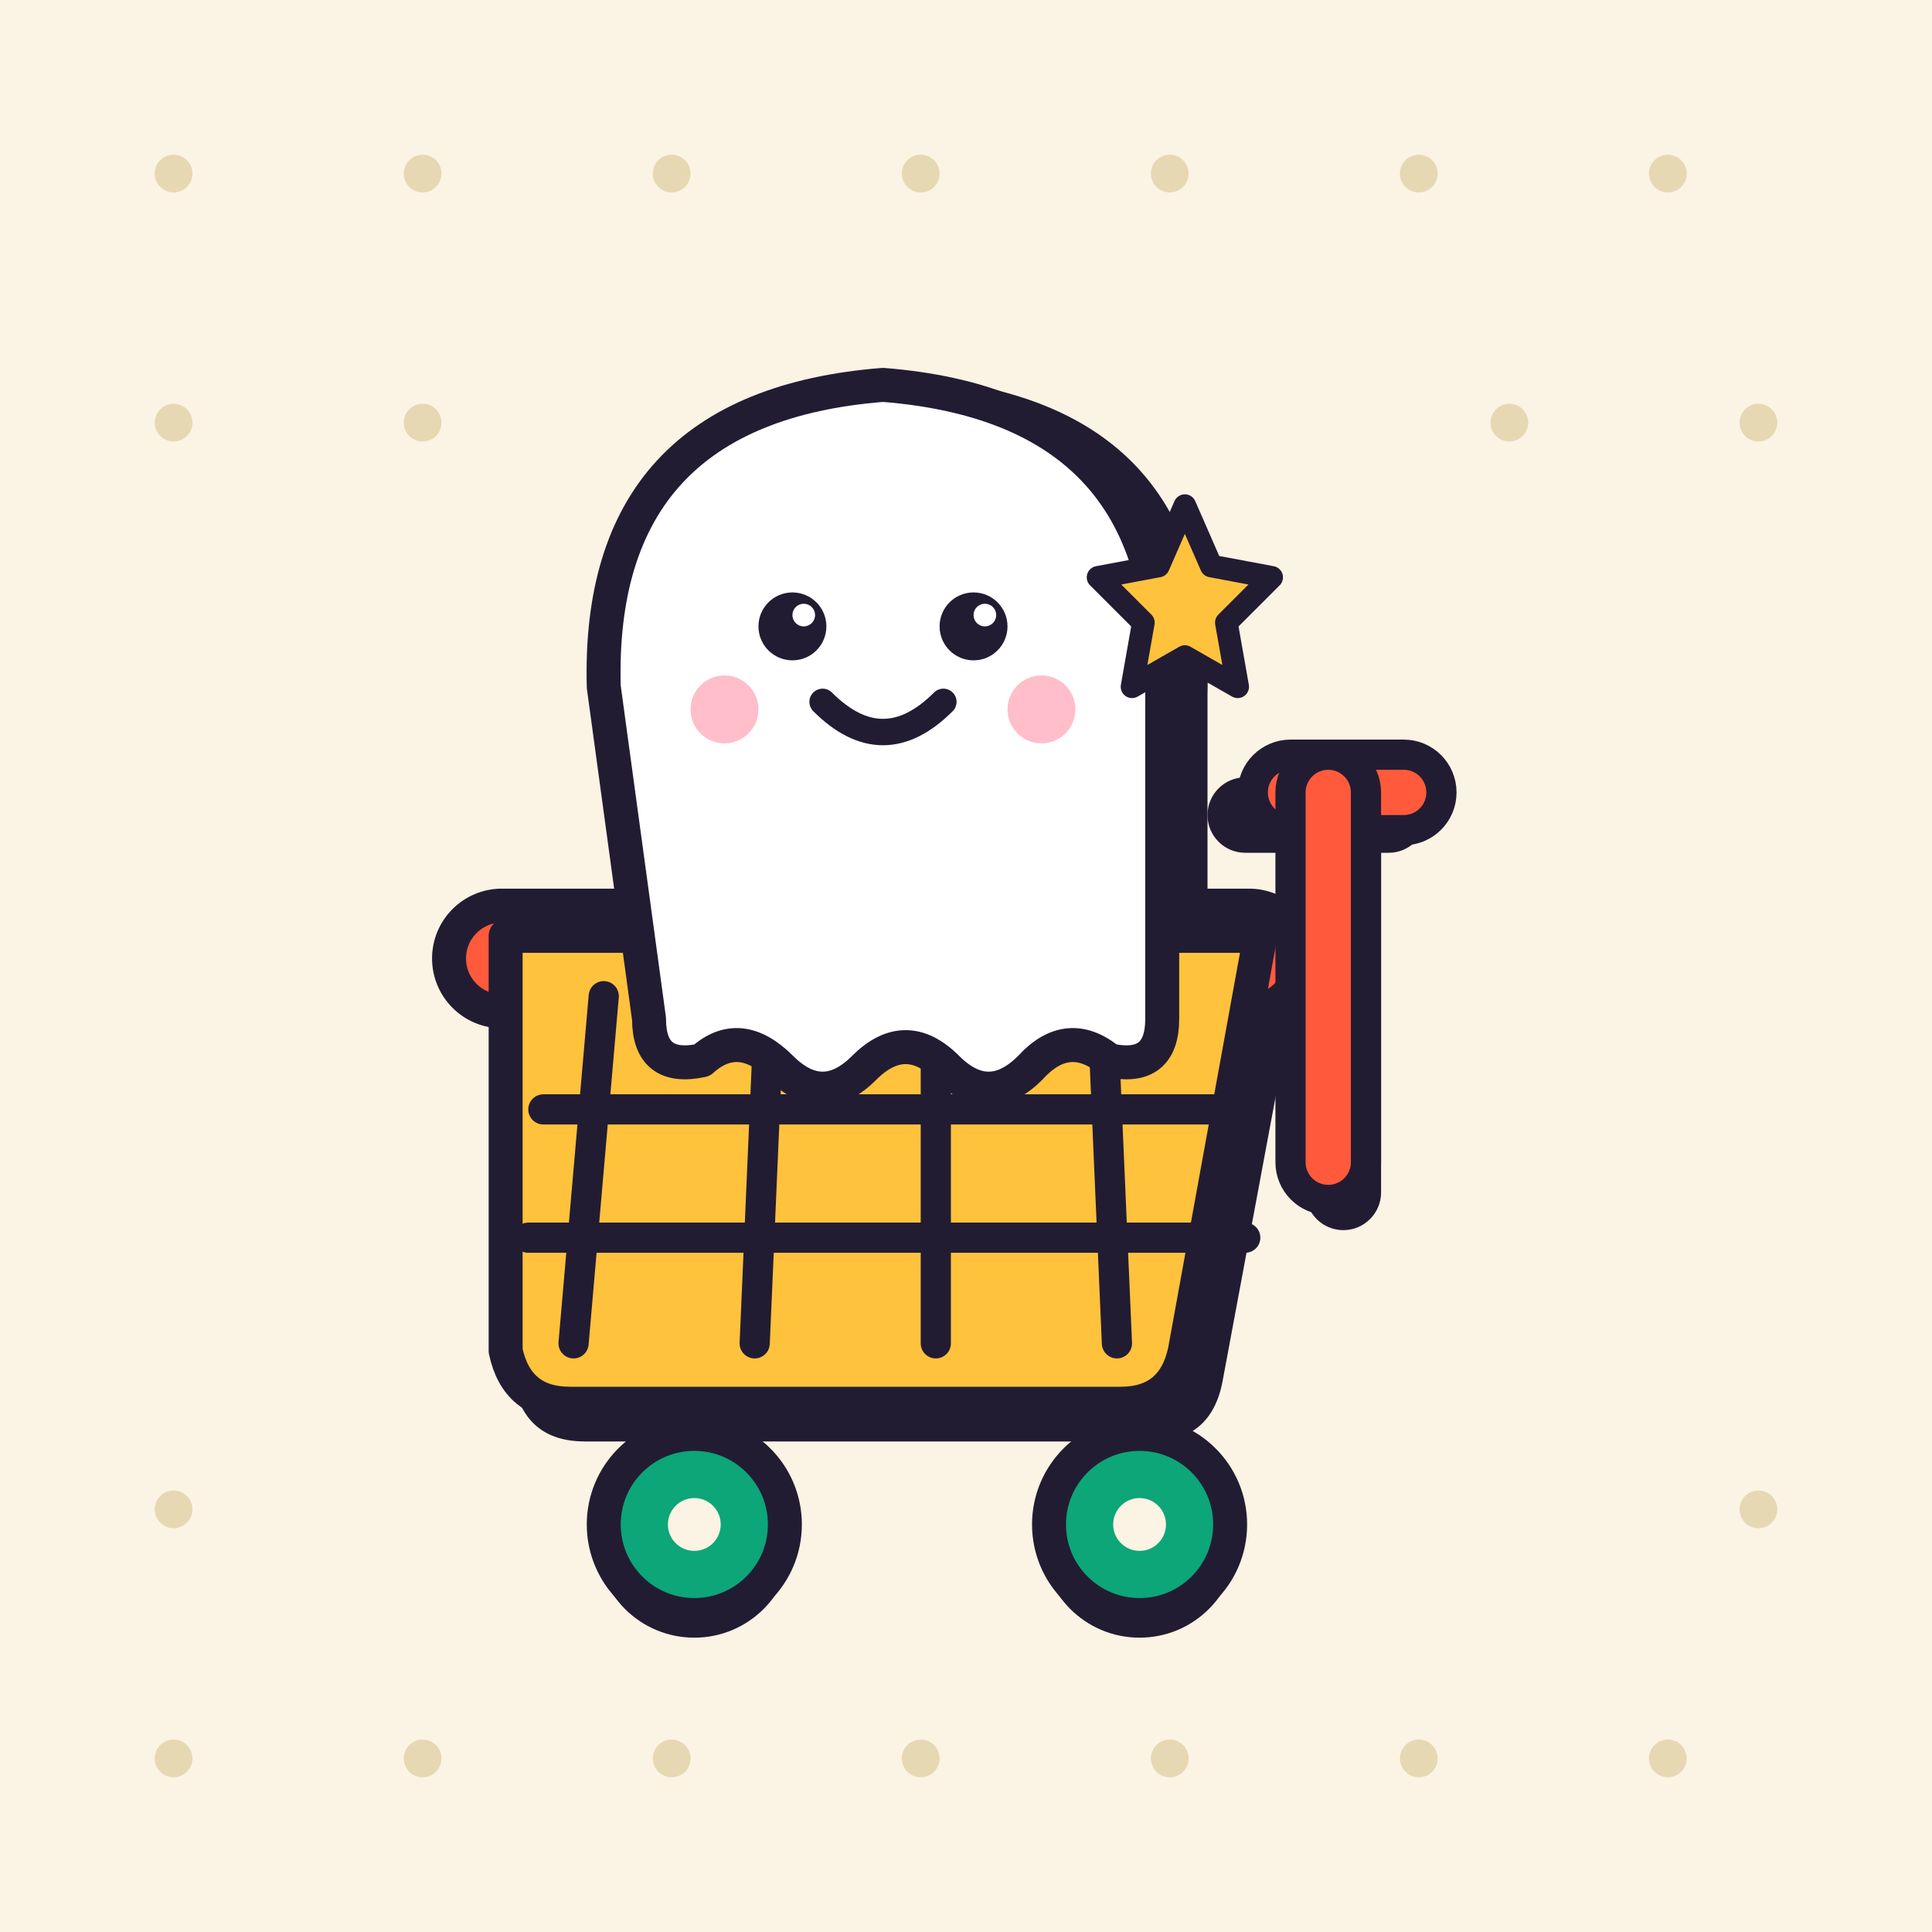
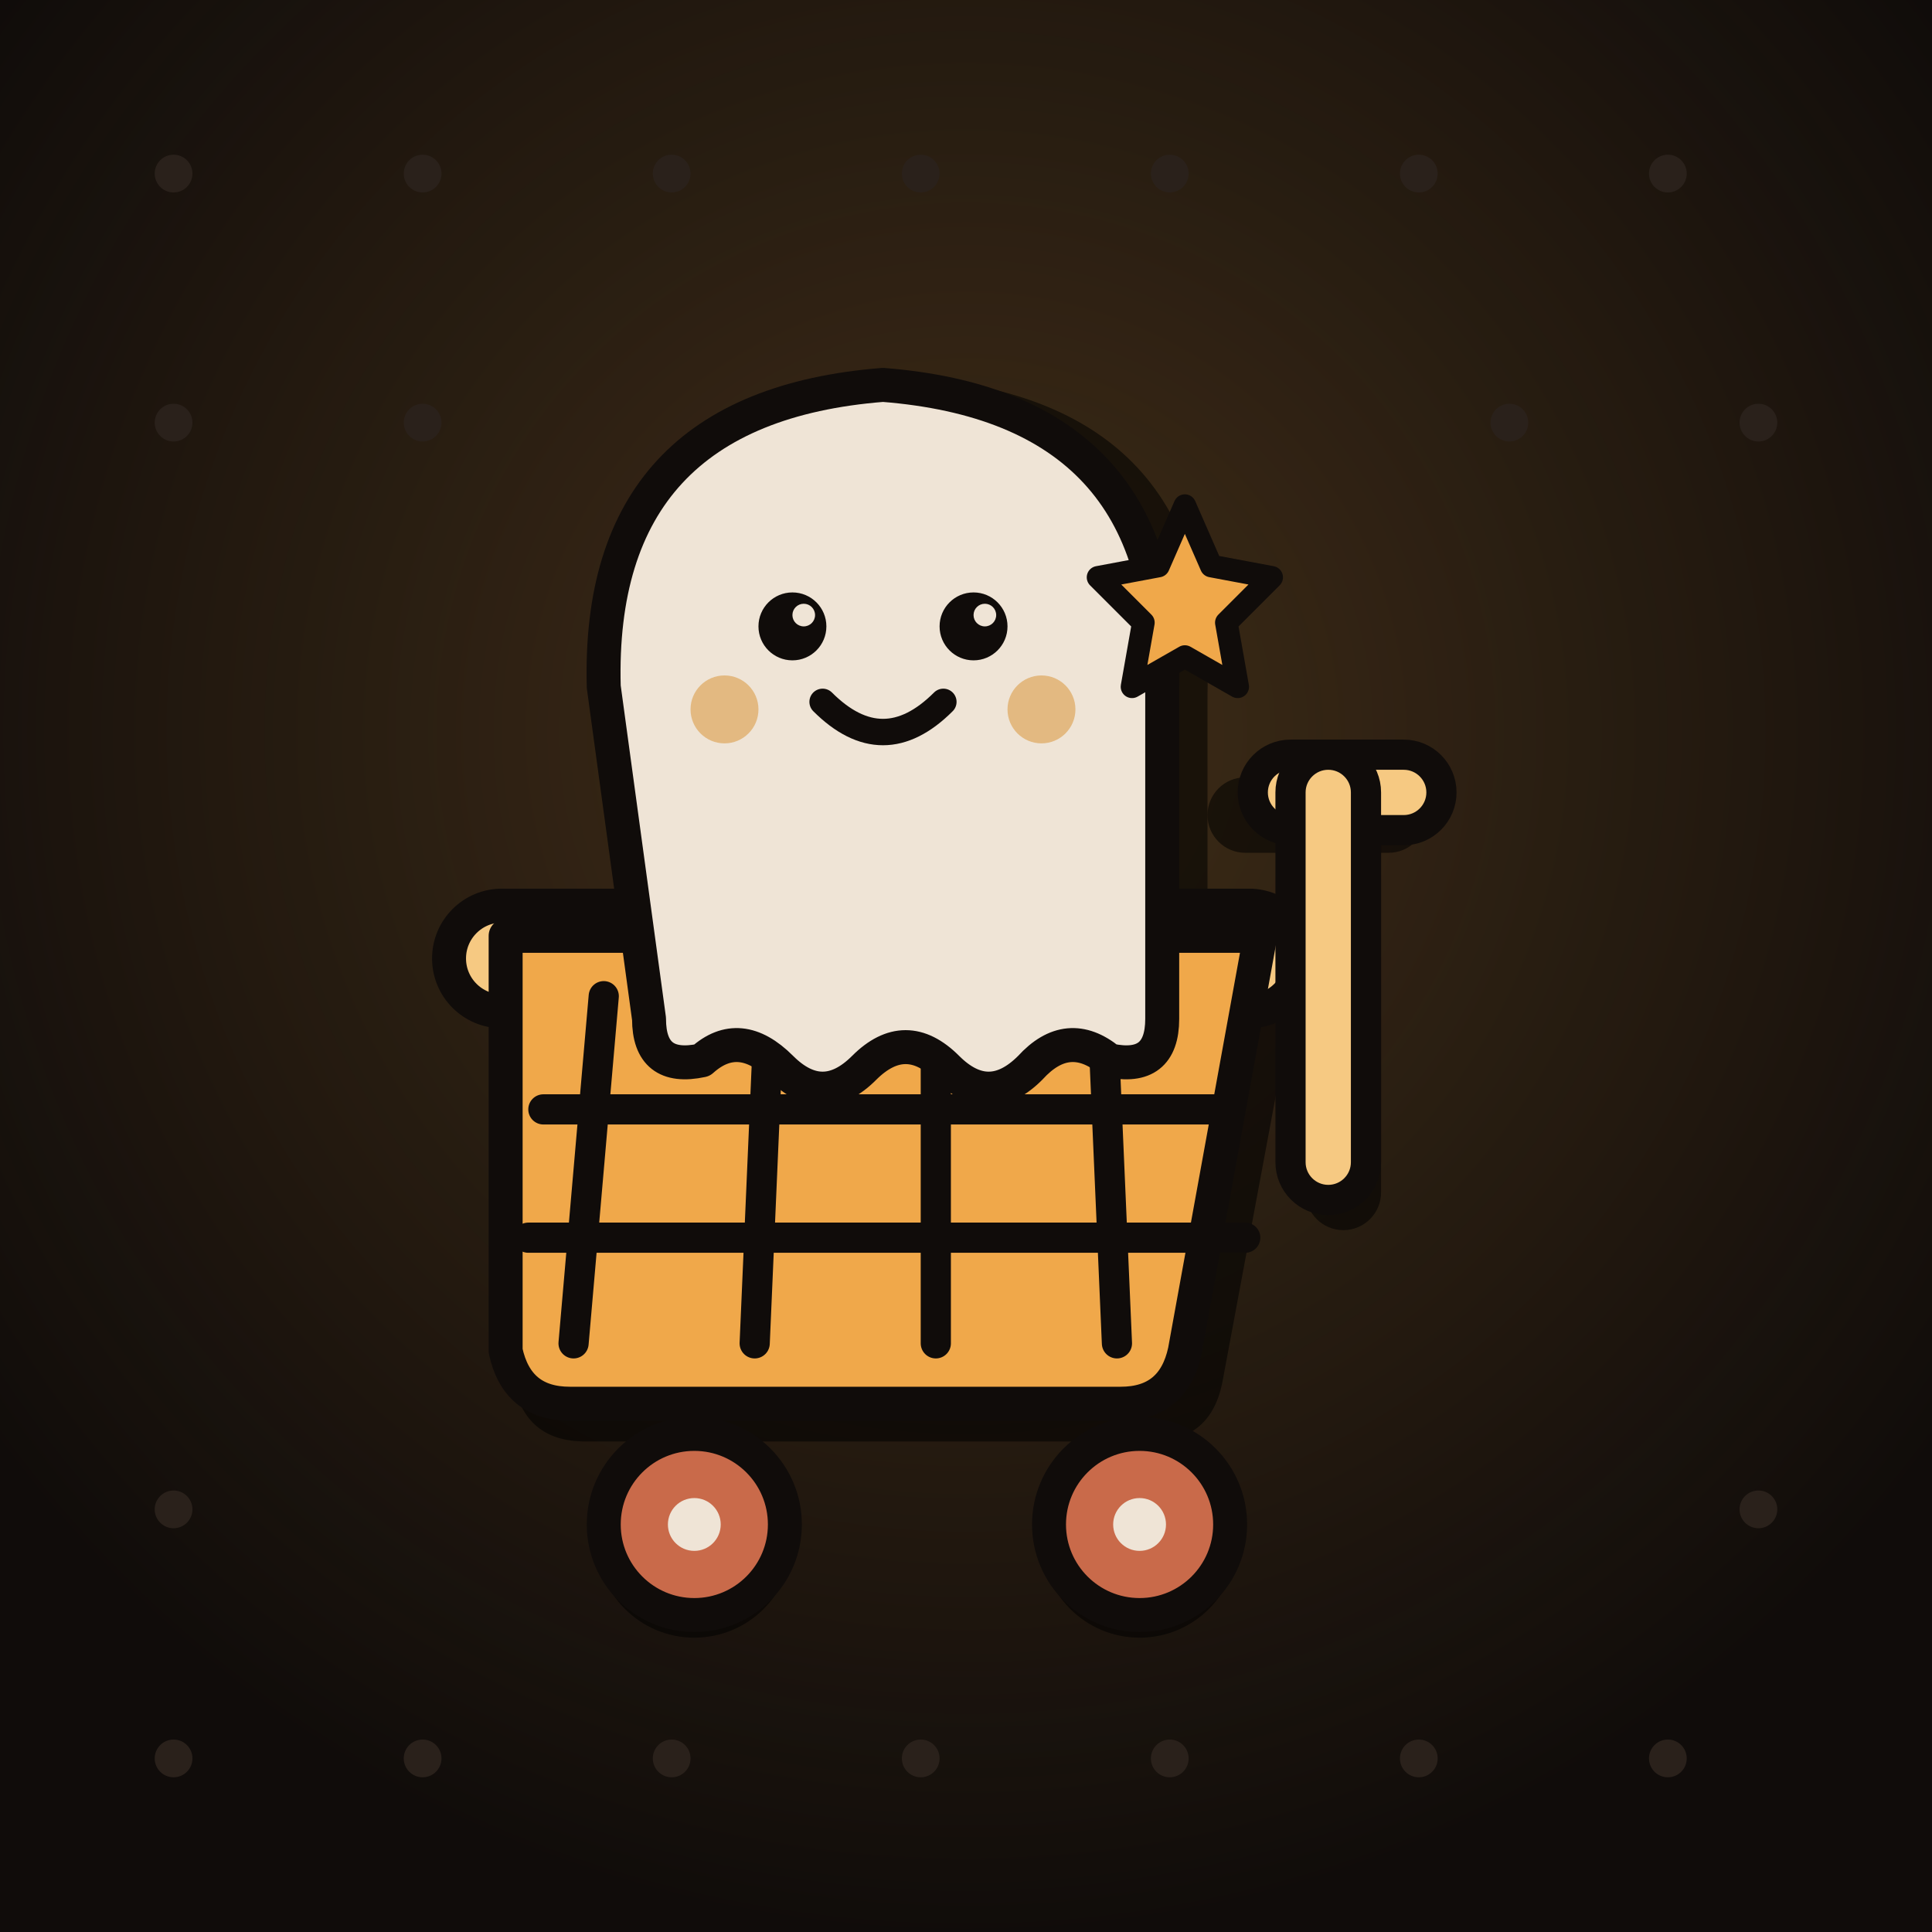
<svg xmlns="http://www.w3.org/2000/svg" width="512" height="512" viewBox="0 0 512 512" role="img">
-   <rect x="0" y="0" width="512" height="512" fill="#fbf3e4" />
-   <g fill="#e7d8b4">
+   <defs>
+     <radialGradient id="lamp" cx="50%" cy="38%" r="62%">
+       <stop offset="0%" stop-color="#F0A84A" stop-opacity="0.22" />
+       <stop offset="100%" stop-color="#F0A84A" stop-opacity="0" />
+     </radialGradient>
+   </defs>
+   <rect x="0" y="0" width="512" height="512" fill="#100C0A" />
+   <rect x="0" y="0" width="512" height="512" fill="url(#lamp)" />
+   <g fill="#2A211B">
    <circle cx="46" cy="46" r="5" />
    <circle cx="112" cy="46" r="5" />
    <circle cx="178" cy="46" r="5" />
    <circle cx="244" cy="46" r="5" />
    <circle cx="310" cy="46" r="5" />
    <circle cx="376" cy="46" r="5" />
    <circle cx="442" cy="46" r="5" />
    <circle cx="46" cy="112" r="5" />
    <circle cx="112" cy="112" r="5" />
    <circle cx="400" cy="112" r="5" />
    <circle cx="466" cy="112" r="5" />
    <circle cx="46" cy="400" r="5" />
    <circle cx="466" cy="400" r="5" />
    <circle cx="46" cy="466" r="5" />
    <circle cx="112" cy="466" r="5" />
    <circle cx="178" cy="466" r="5" />
    <circle cx="244" cy="466" r="5" />
    <circle cx="310" cy="466" r="5" />
    <circle cx="376" cy="466" r="5" />
    <circle cx="442" cy="466" r="5" />
  </g>
  <g transform="translate(14,16)">
-     <g fill="#221c33">
+     <g fill="rgba(0,0,0,0.55)">
      <path d="M150 168 q-2 -78 78 -84 q80 6 78 84 l0 96 q0 16 -16 12 q-12 -10 -22 2 q-12 12 -24 0 q-12 -12 -24 0 q-12 12 -24 0 q-10 -12 -22 -2 q-16 4 -16 -12 z" />
      <path d="M122 232 l210 0 l-22 118 q-3 16 -19 16 l-150 0 q-16 0 -19 -16 z" />
      <rect x="306" y="190" width="58" height="20" rx="10" />
      <rect x="332" y="190" width="20" height="120" rx="10" />
      <circle cx="170" cy="392" r="26" />
      <circle cx="288" cy="392" r="26" />
    </g>
-     <rect x="105" y="224" width="226" height="28" rx="14" fill="#ff5a3c" stroke="#221c33" stroke-width="9" />
-     <path d="M120 232 l200 0 l-20 110 q-3 14 -17 14 l-146 0 q-14 0 -17 -14 z" fill="#ffc23d" stroke="#221c33" stroke-width="9" stroke-linejoin="round" />
-     <g stroke="#221c33" stroke-width="8" stroke-linecap="round">
+     <rect x="105" y="224" width="226" height="28" rx="14" fill="#F6C982" stroke="#100C0A" stroke-width="9" />
+     <path d="M120 232 l200 0 l-20 110 q-3 14 -17 14 l-146 0 q-14 0 -17 -14 z" fill="#F0A84A" stroke="#100C0A" stroke-width="9" stroke-linejoin="round" />
+     <g stroke="#100C0A" stroke-width="8" stroke-linecap="round">
      <line x1="146" y1="248" x2="138" y2="340" />
      <line x1="190" y1="248" x2="186" y2="340" />
      <line x1="234" y1="248" x2="234" y2="340" />
      <line x1="278" y1="248" x2="282" y2="340" />
      <line x1="130" y1="278" x2="312" y2="278" />
      <line x1="126" y1="312" x2="316" y2="312" />
    </g>
-     <rect x="318" y="184" width="50" height="20" rx="10" fill="#ff5a3c" stroke="#221c33" stroke-width="8" />
-     <rect x="328" y="184" width="20" height="118" rx="10" fill="#ff5a3c" stroke="#221c33" stroke-width="8" />
-     <circle cx="170" cy="388" r="24" fill="#0ca678" stroke="#221c33" stroke-width="9" />
-     <circle cx="170" cy="388" r="7" fill="#fbf3e4" />
-     <circle cx="288" cy="388" r="24" fill="#0ca678" stroke="#221c33" stroke-width="9" />
-     <circle cx="288" cy="388" r="7" fill="#fbf3e4" />
-     <path d="M146 166 q-2 -74 74 -80 q76 6 74 80 l0 88 q0 14 -14 11 q-11 -9 -21 2 q-11 11 -22 0 q-11 -11 -22 0 q-11 11 -22 0 q-11 -11 -21 -2 q-14 3 -14 -11 z" fill="#ffffff" stroke="#221c33" stroke-width="9" stroke-linejoin="round" />
-     <circle cx="196" cy="150" r="9" fill="#221c33" />
-     <circle cx="244" cy="150" r="9" fill="#221c33" />
-     <circle cx="199" cy="147" r="3" fill="#ffffff" />
-     <circle cx="247" cy="147" r="3" fill="#ffffff" />
-     <path d="M204 170 q16 16 32 0" fill="none" stroke="#221c33" stroke-width="7" stroke-linecap="round" />
-     <circle cx="178" cy="172" r="9" fill="#ffb3c1" opacity="0.85" />
-     <circle cx="262" cy="172" r="9" fill="#ffb3c1" opacity="0.85" />
-     <path d="M300 118 l7 16 l16 3 l-12 12 l3 17 l-14 -8 l-14 8 l3 -17 l-12 -12 l16 -3 z" fill="#ffc23d" stroke="#221c33" stroke-width="6" stroke-linejoin="round" />
+     <rect x="318" y="184" width="50" height="20" rx="10" fill="#F6C982" stroke="#100C0A" stroke-width="8" />
+     <rect x="328" y="184" width="20" height="118" rx="10" fill="#F6C982" stroke="#100C0A" stroke-width="8" />
+     <circle cx="170" cy="388" r="24" fill="#C96A4A" stroke="#100C0A" stroke-width="9" />
+     <circle cx="170" cy="388" r="7" fill="#EFE4D6" />
+     <circle cx="288" cy="388" r="24" fill="#C96A4A" stroke="#100C0A" stroke-width="9" />
+     <circle cx="288" cy="388" r="7" fill="#EFE4D6" />
+     <path d="M146 166 q-2 -74 74 -80 q76 6 74 80 l0 88 q0 14 -14 11 q-11 -9 -21 2 q-11 11 -22 0 q-11 -11 -22 0 q-11 11 -22 0 q-11 -11 -21 -2 q-14 3 -14 -11 z" fill="#EFE4D6" stroke="#100C0A" stroke-width="9" stroke-linejoin="round" />
+     <circle cx="196" cy="150" r="9" fill="#100C0A" />
+     <circle cx="244" cy="150" r="9" fill="#100C0A" />
+     <circle cx="199" cy="147" r="3" fill="#EFE4D6" />
+     <circle cx="247" cy="147" r="3" fill="#EFE4D6" />
+     <path d="M204 170 q16 16 32 0" fill="none" stroke="#100C0A" stroke-width="7" stroke-linecap="round" />
+     <circle cx="178" cy="172" r="9" fill="#D9963A" opacity="0.55" />
+     <circle cx="262" cy="172" r="9" fill="#D9963A" opacity="0.55" />
+     <path d="M300 118 l7 16 l16 3 l-12 12 l3 17 l-14 -8 l-14 8 l3 -17 l-12 -12 l16 -3 z" fill="#F0A84A" stroke="#100C0A" stroke-width="6" stroke-linejoin="round" />
  </g>
</svg>
